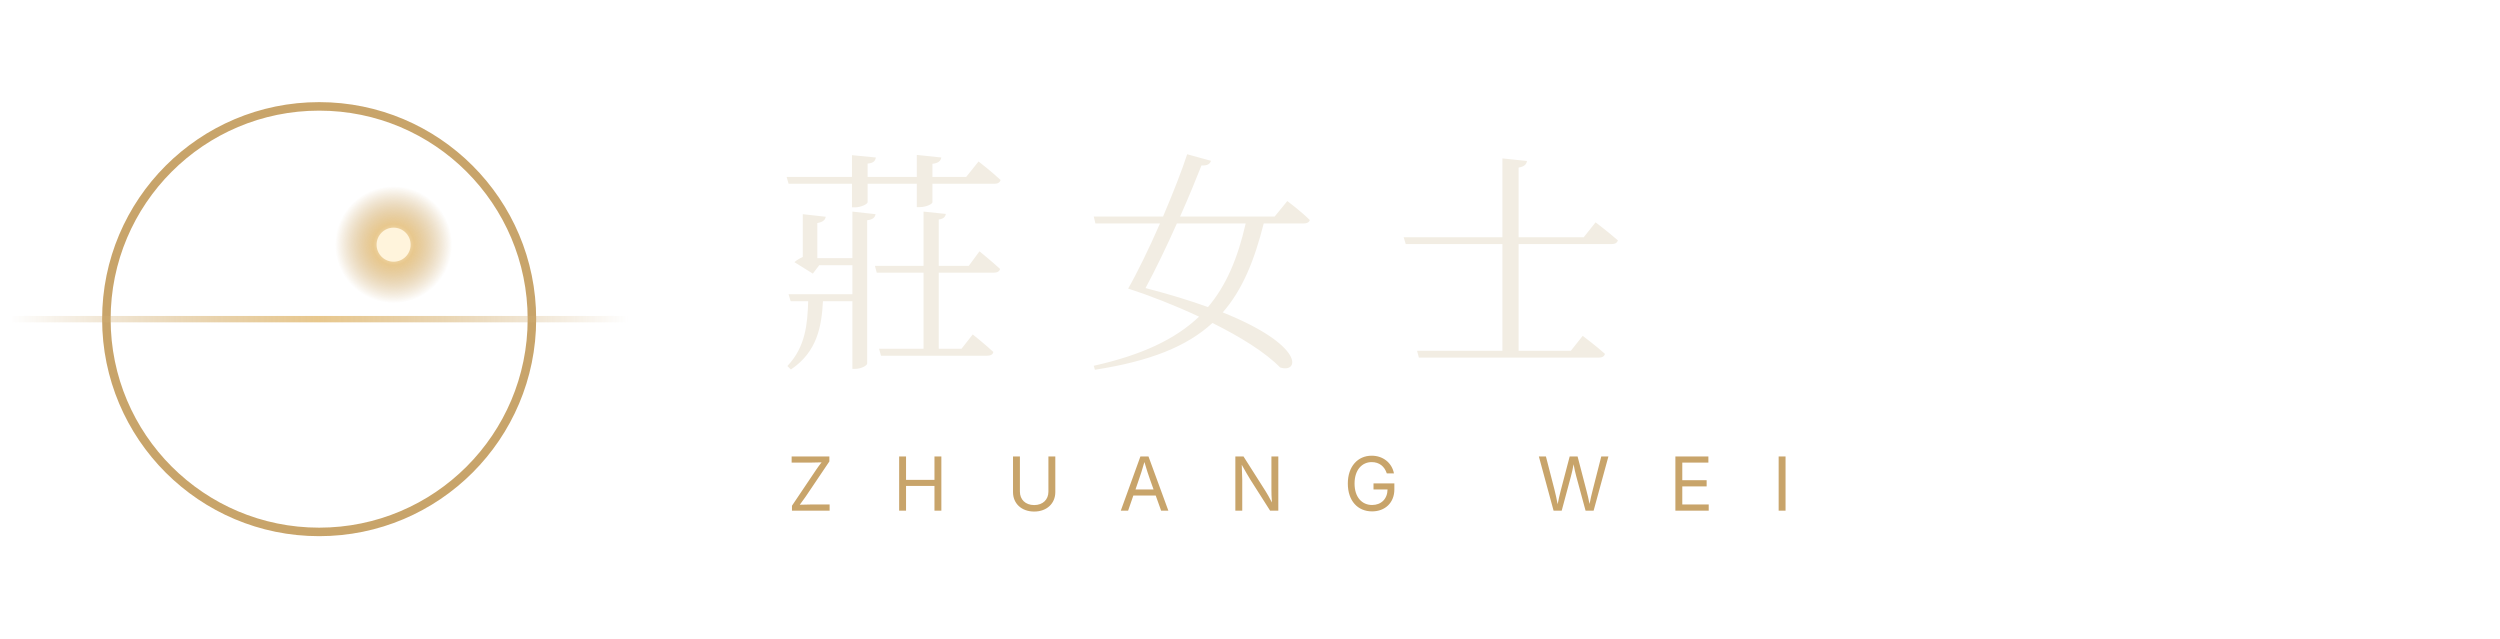
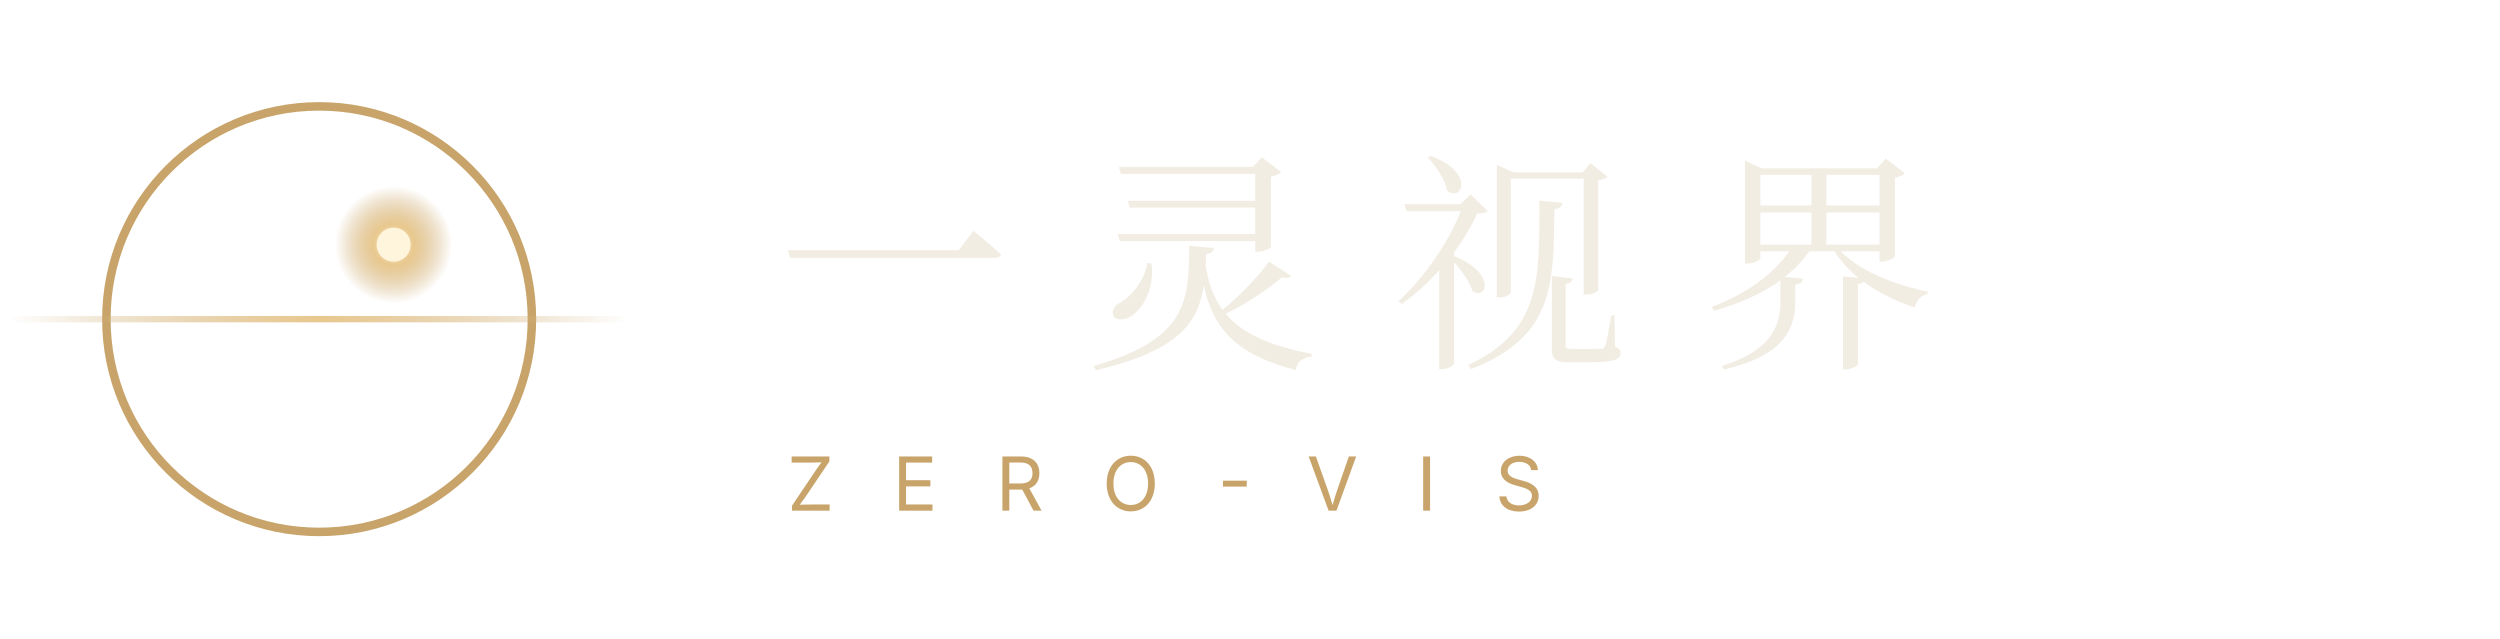
- <svg xmlns="http://www.w3.org/2000/svg" viewBox="0 0 470 120" role="img" aria-label="莊女士 ZHUANG WEI">
+ <svg xmlns="http://www.w3.org/2000/svg" viewBox="0 0 470 120" role="img" aria-label="一灵视界 ZERO-VIS">
  <defs>
    <radialGradient id="g" cx="0.5" cy="0.5" r="0.5">
      <stop offset="0" stop-color="#FFF4DC" />
      <stop offset="0.35" stop-color="#E8C88E" />
      <stop offset="1" stop-color="#C8A46A" stop-opacity="0" />
    </radialGradient>
    <linearGradient id="h" x1="0" x2="1">
      <stop offset="0" stop-color="#C8A46A" stop-opacity="0" />
      <stop offset="0.5" stop-color="#E8C88E" />
      <stop offset="1" stop-color="#C8A46A" stop-opacity="0" />
    </linearGradient>
  </defs>
  <circle cx="60" cy="60" r="40" fill="none" stroke="#C8A46A" stroke-width="1.6" />
  <rect x="2" y="59.4" width="116" height="1.2" fill="url(#h)" />
  <circle cx="74" cy="46" r="11" fill="url(#g)" />
  <circle cx="74" cy="46" r="3.2" fill="#FFF4DC" />
-   <text x="146" y="66" font-family="Noto Serif SC, Noto Serif CJK SC, serif" font-weight="300" font-size="44" letter-spacing="14" fill="#F2EDE3">莊女士</text>
-   <text x="148" y="96" font-family="Inter, sans-serif" font-size="14" letter-spacing="11" fill="#C8A46A">ZHUANG WEI</text>
+   <text x="146" y="66" font-family="Noto Serif SC, Noto Serif CJK SC, serif" font-weight="300" font-size="44" letter-spacing="14" fill="#F2EDE3">一灵视界</text>
+   <text x="148" y="96" font-family="Inter, sans-serif" font-size="14" letter-spacing="11" fill="#C8A46A">ZERO-VIS</text>
</svg>
